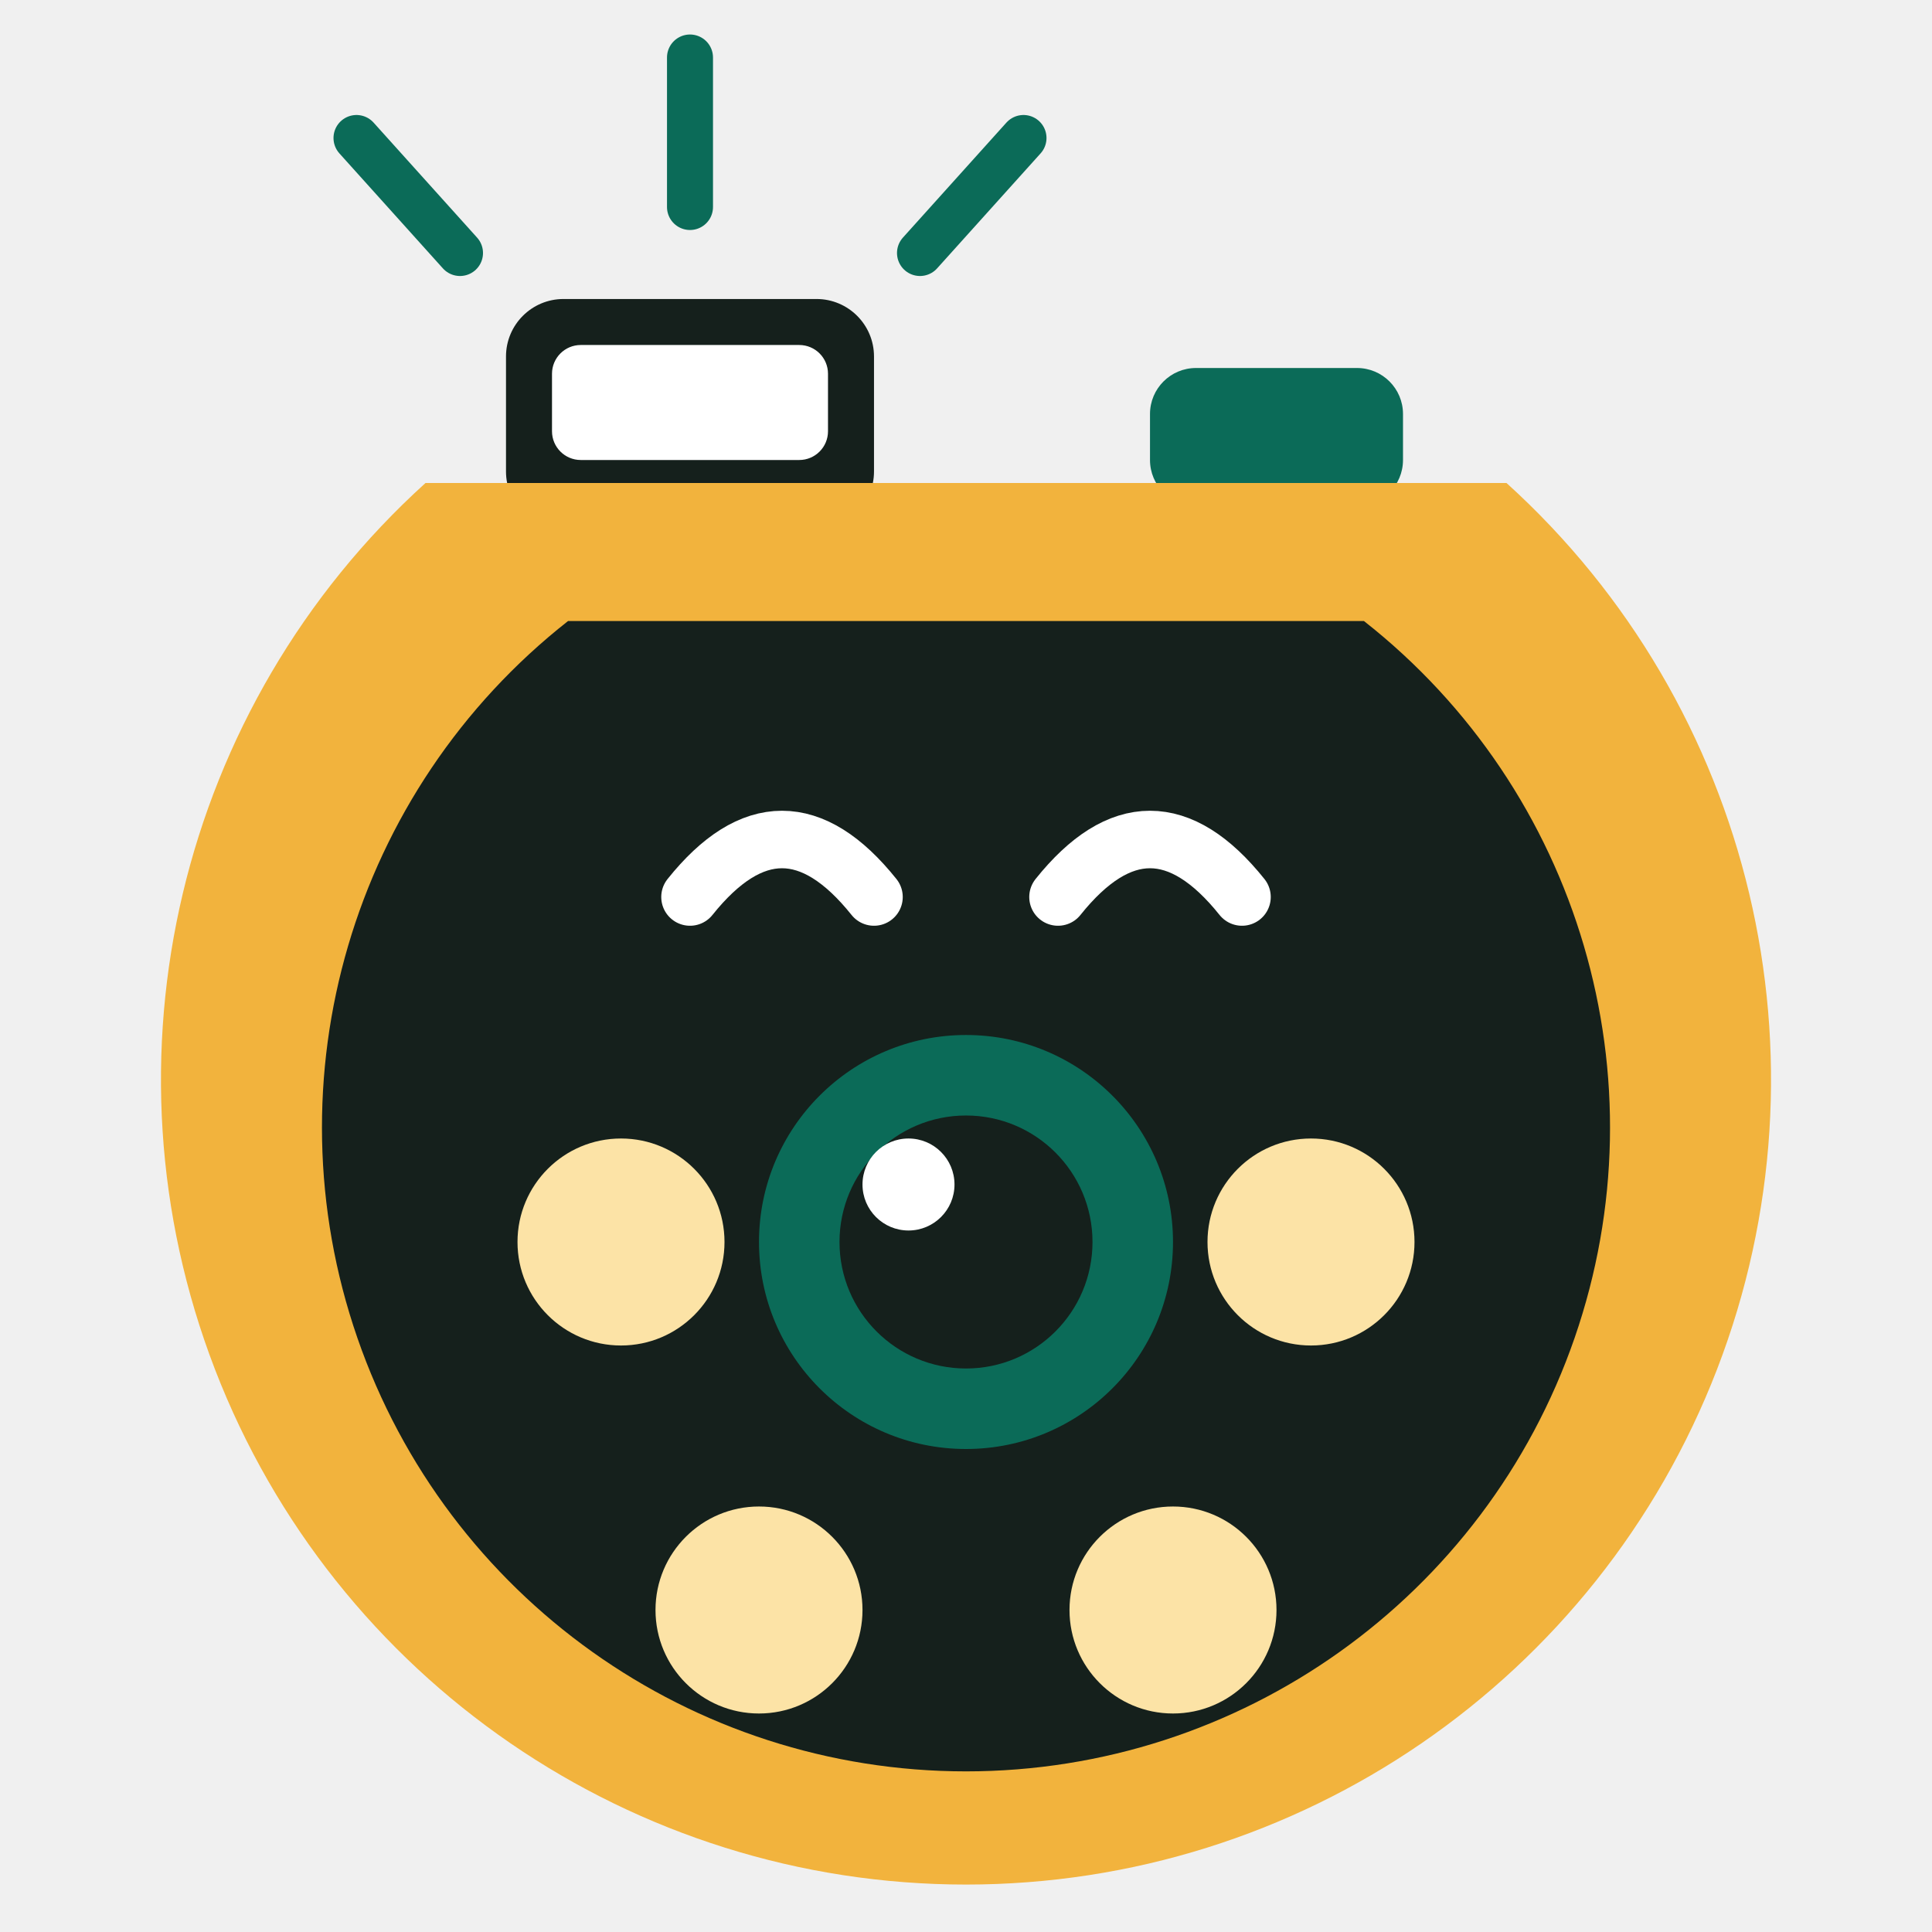
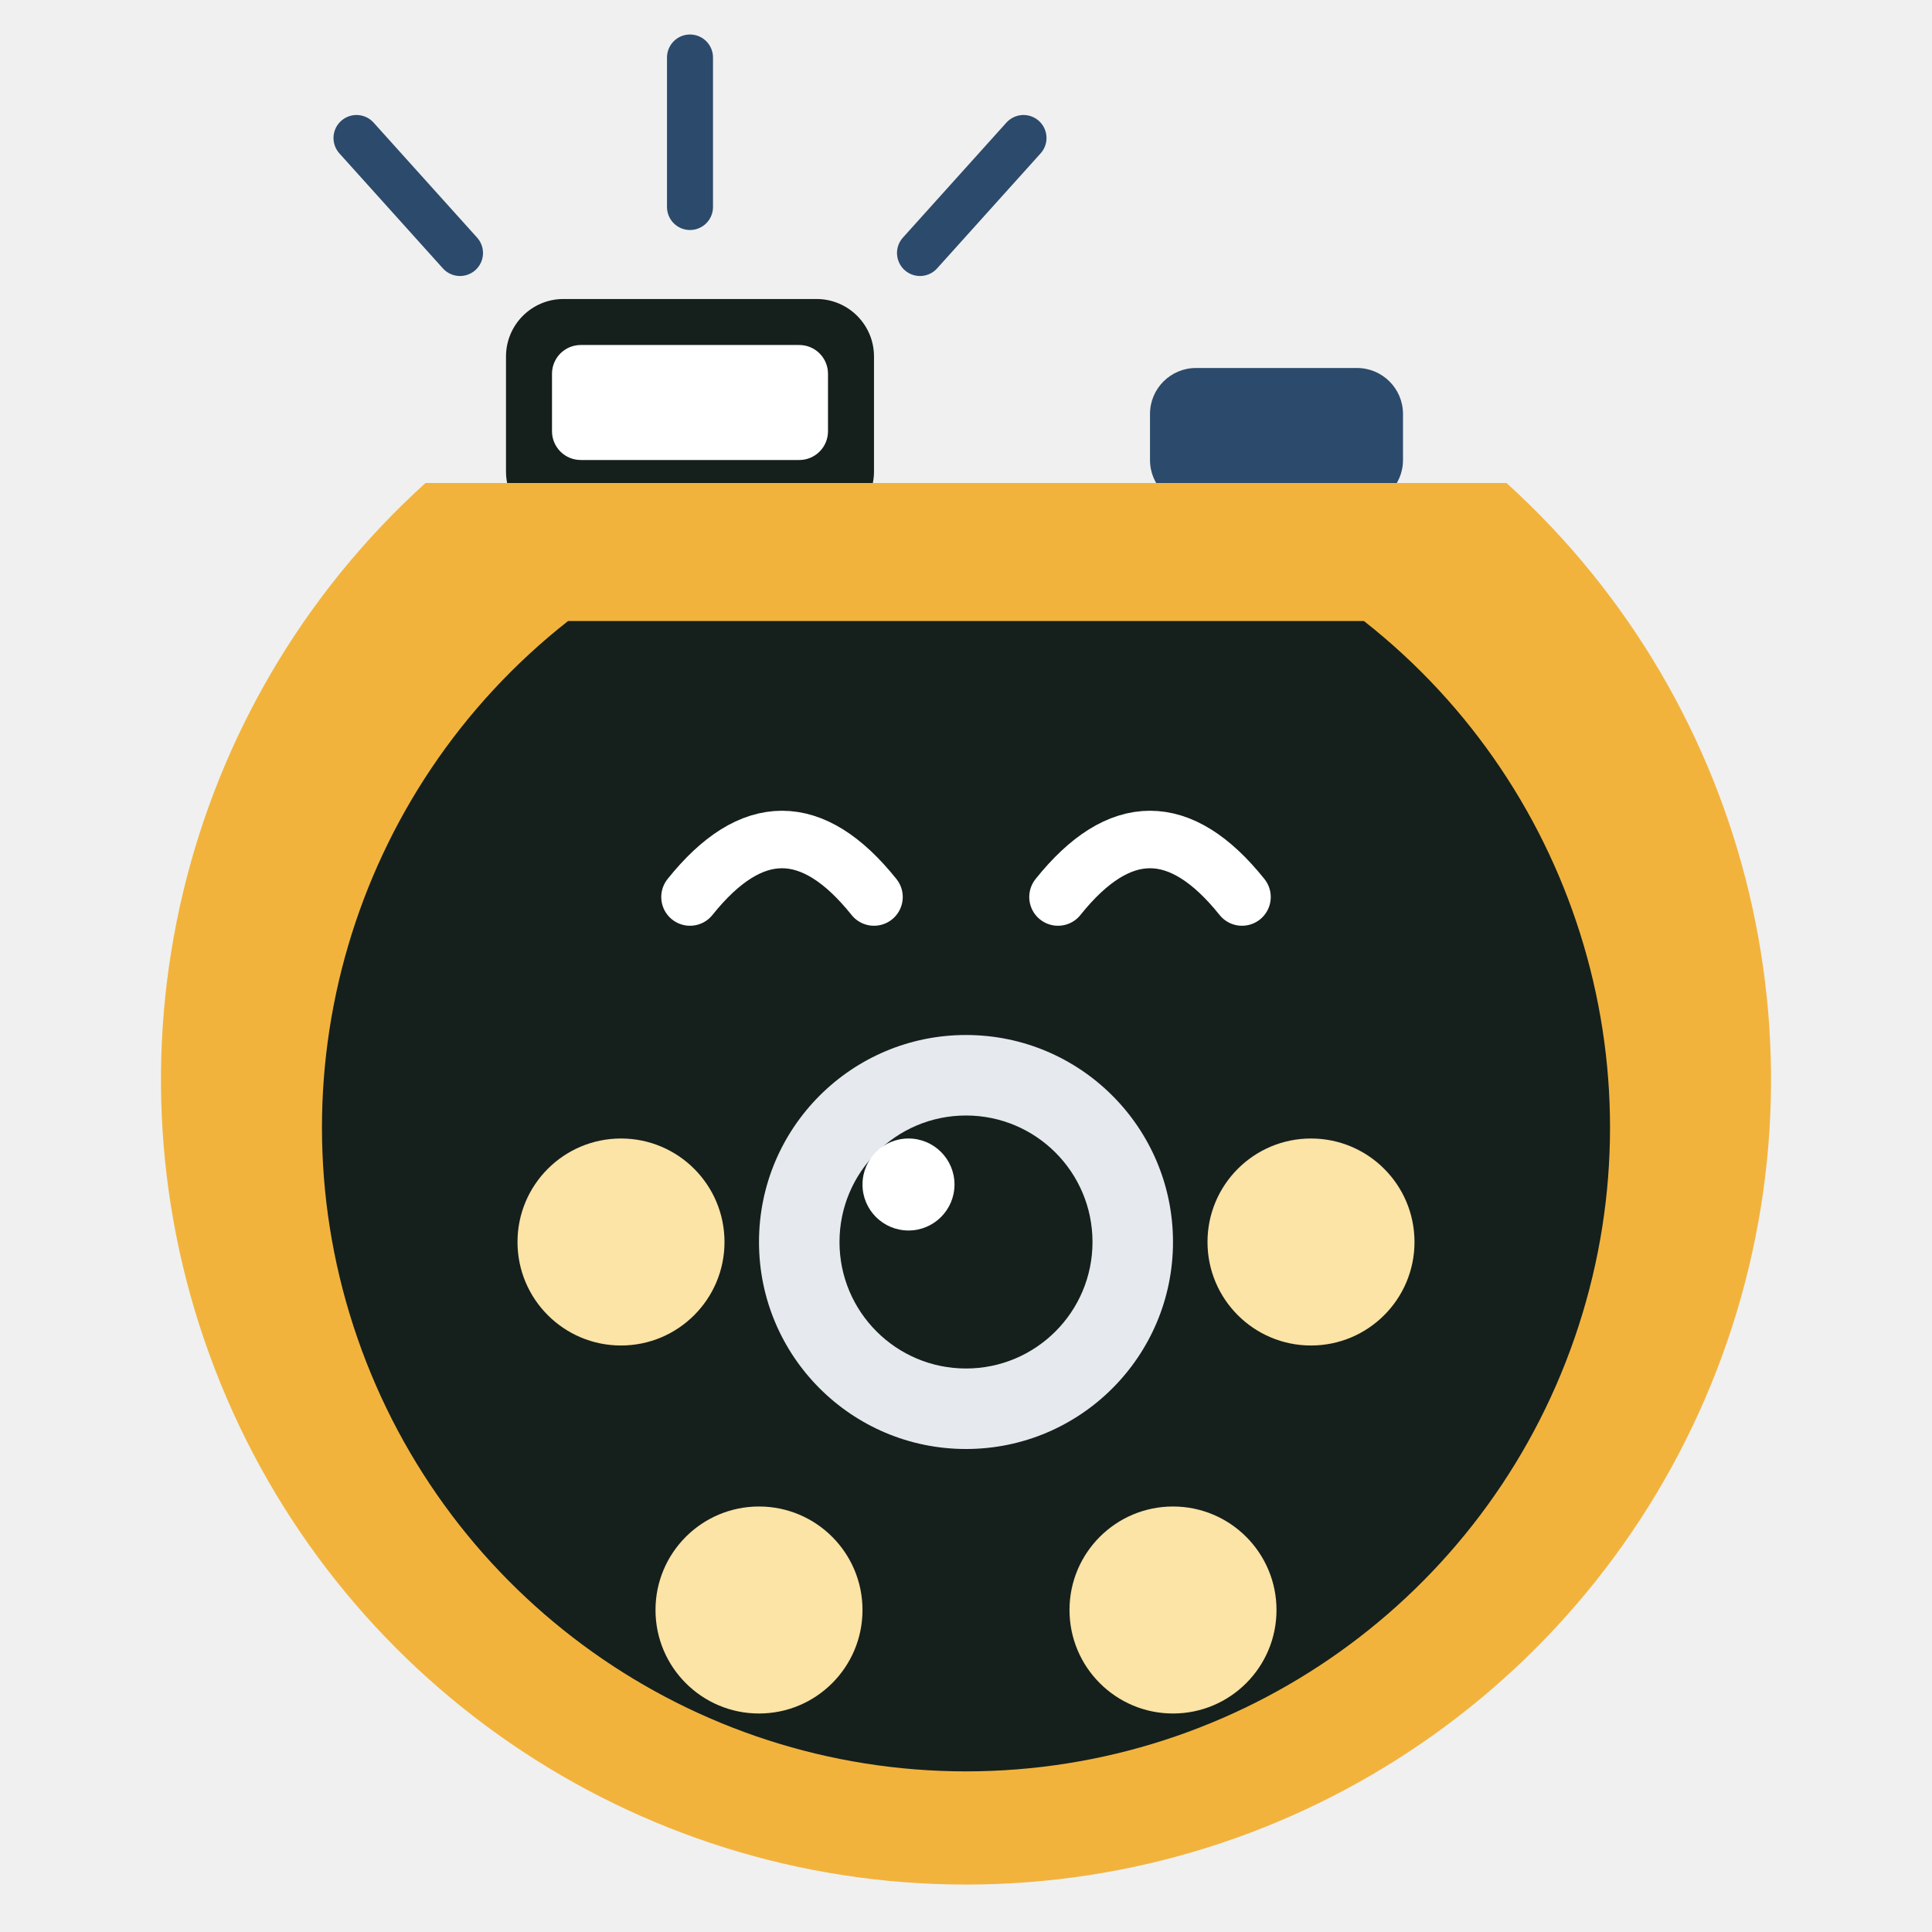
- <svg xmlns="http://www.w3.org/2000/svg" viewBox="16 -2 168 168" role="img" aria-label="picture">
-   <line x1="56" y1="20" x2="47" y2="10" stroke="#0B6B58" stroke-width="4" stroke-linecap="round" />
-   <line x1="76" y1="16" x2="76" y2="3" stroke="#0B6B58" stroke-width="4" stroke-linecap="round" />
-   <line x1="96" y1="20" x2="105" y2="10" stroke="#0B6B58" stroke-width="4" stroke-linecap="round" />
+ <svg xmlns="http://www.w3.org/2000/svg" viewBox="16 -2 168 168" role="img" aria-label="Olha o posto">
+   <line x1="56" y1="20" x2="47" y2="10" stroke="#2C4A6B" stroke-width="4" stroke-linecap="round" />
+   <line x1="76" y1="16" x2="76" y2="3" stroke="#2C4A6B" stroke-width="4" stroke-linecap="round" />
+   <line x1="96" y1="20" x2="105" y2="10" stroke="#2C4A6B" stroke-width="4" stroke-linecap="round" />
  <rect x="60" y="24" width="32" height="20" rx="5" fill="#15201C" />
  <rect x="64" y="28" width="24" height="10" rx="2.5" fill="#FFFFFF" />
-   <rect x="116" y="30" width="22" height="12" rx="4" fill="#0B6B58" />
+   <rect x="116" y="30" width="22" height="12" rx="4" fill="#2C4A6B" />
  <path d="M53 40 H147 A70 70 0 1 1 53 40 Z" fill="#F2B33D" />
  <path d="M65.4 52 H134.6 A56 56 0 1 1 65.4 52 Z" fill="#15201C" />
  <path d="M76 76 Q84 66 92 76" fill="none" stroke="#FFFFFF" stroke-width="5" stroke-linecap="round" />
  <path d="M108 76 Q116 66 124 76" fill="none" stroke="#FFFFFF" stroke-width="5" stroke-linecap="round" />
  <circle cx="70" cy="106" r="9" fill="#FCE3A6" />
  <circle cx="130" cy="106" r="9" fill="#FCE3A6" />
  <circle cx="82" cy="138" r="9" fill="#FCE3A6" />
  <circle cx="118" cy="138" r="9" fill="#FCE3A6" />
-   <circle cx="100" cy="106" r="18" fill="#0B6B58" />
+   <circle cx="100" cy="106" r="18" fill="#E6E9EE" />
  <circle cx="100" cy="106" r="11" fill="#15201C" />
  <circle cx="95" cy="101" r="4" fill="#FFFFFF" />
</svg>
